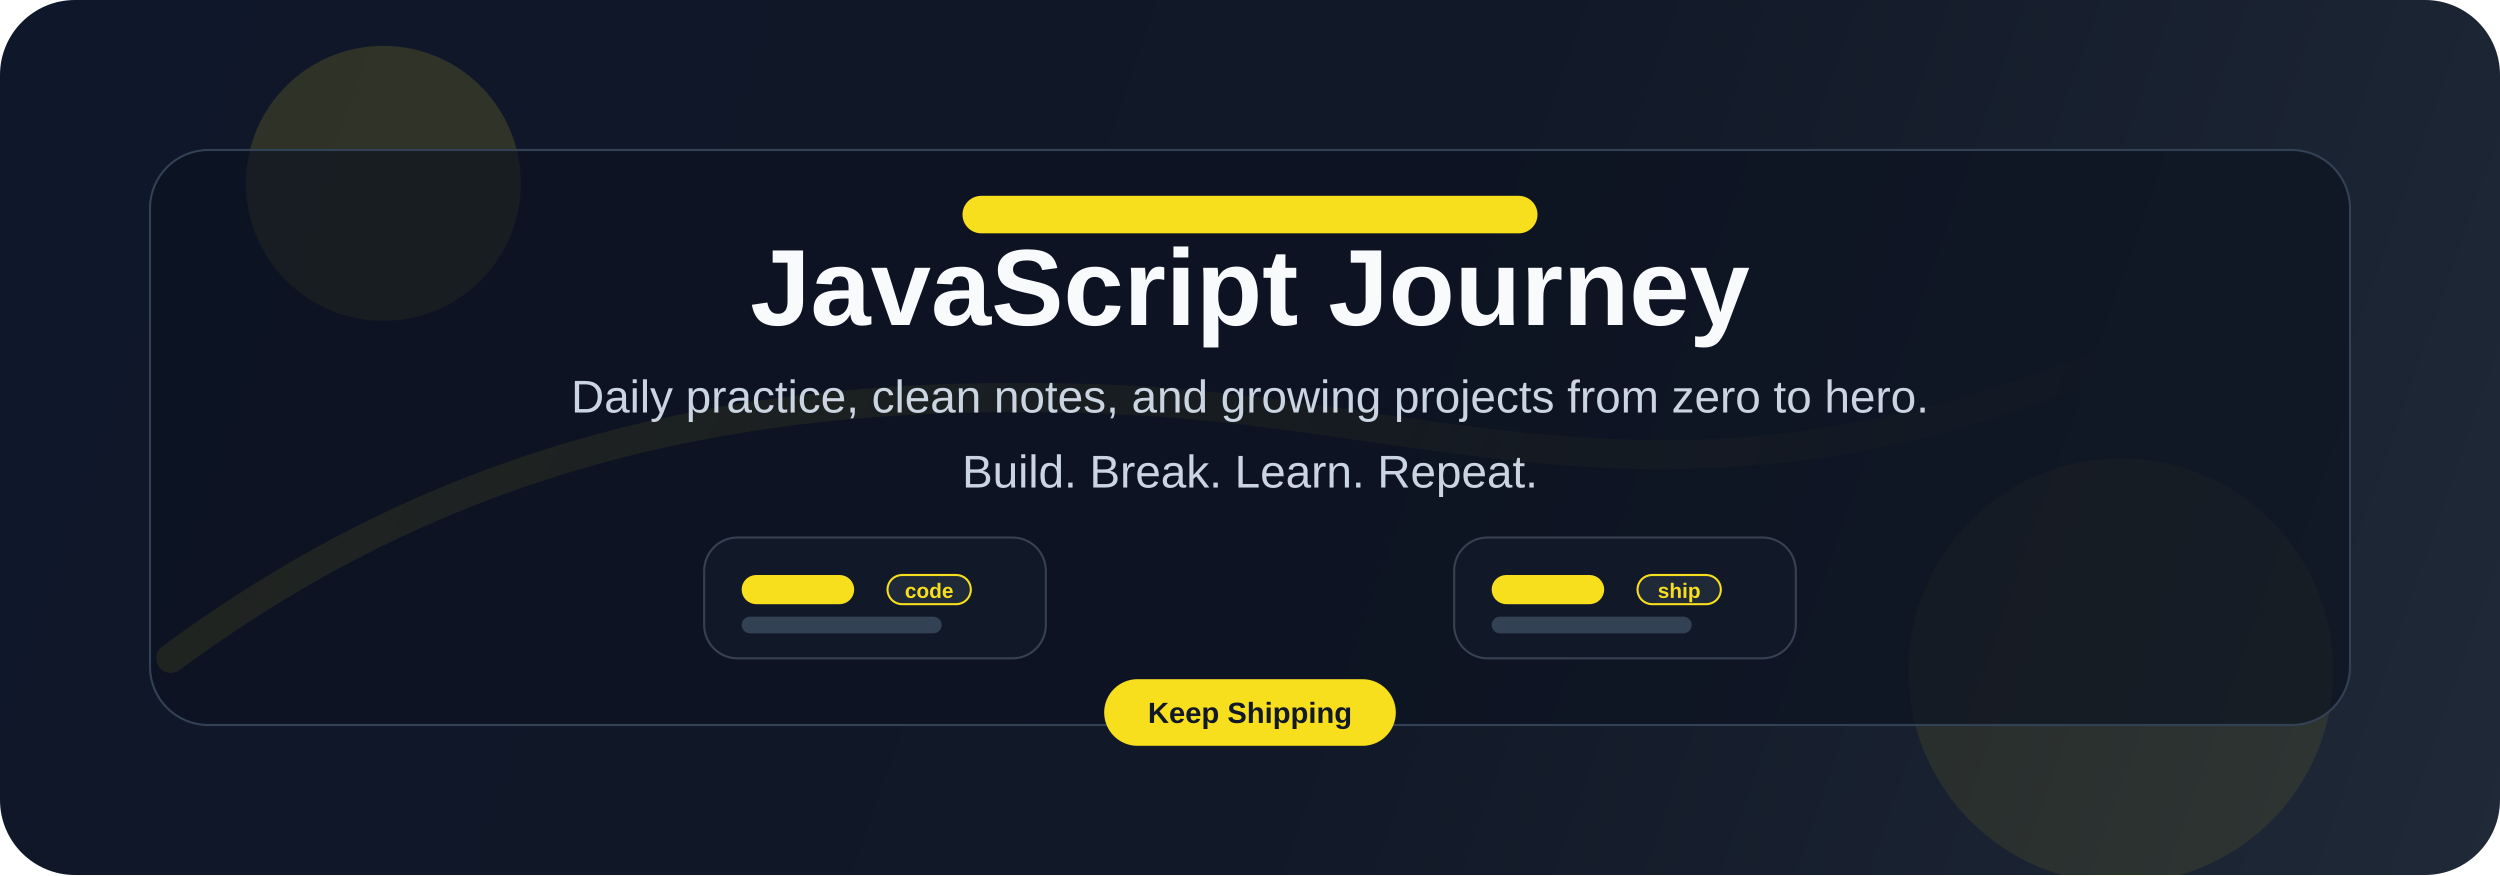
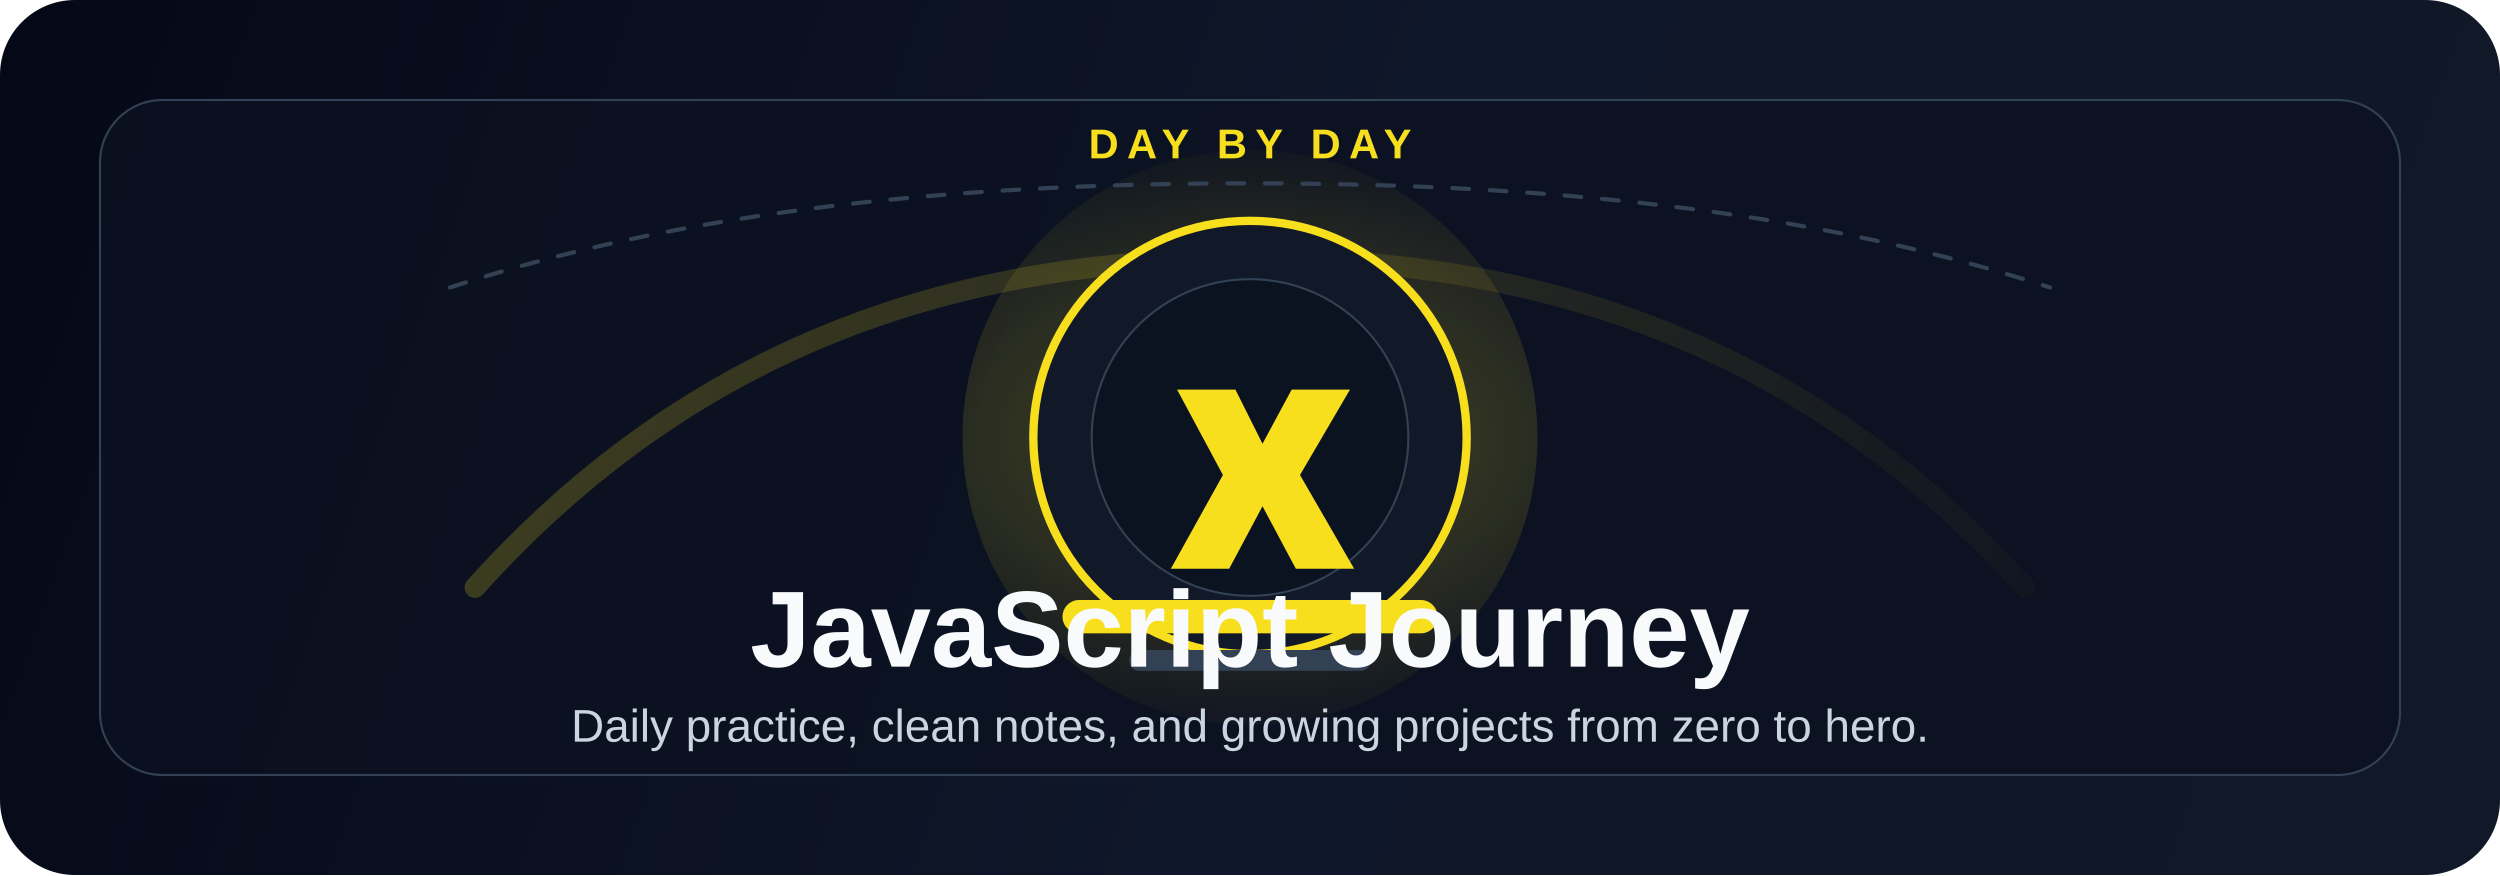
<svg xmlns="http://www.w3.org/2000/svg" width="1200" height="420" viewBox="0 0 1200 420" fill="none">
  <defs>
    <linearGradient id="bg" x1="0" y1="0" x2="1200" y2="420" gradientUnits="userSpaceOnUse">
-       <stop stop-color="#0F172A" />
-       <stop offset="0.55" stop-color="#111827" />
-       <stop offset="1" stop-color="#1F2937" />
+       <stop stop-color="#050816" />
+       <stop offset="0.52" stop-color="#0F172A" />
+       <stop offset="1" stop-color="#111827" />
    </linearGradient>
-     <linearGradient id="glow" x1="160" y1="54" x2="1040" y2="366" gradientUnits="userSpaceOnUse">
-       <stop stop-color="#F7DF1E" stop-opacity="0.25" />
+     <radialGradient id="halo" cx="0" cy="0" r="1" gradientUnits="userSpaceOnUse" gradientTransform="translate(600 210) scale(250 150)">
+       <stop stop-color="#F7DF1E" stop-opacity="0.28" />
      <stop offset="1" stop-color="#F7DF1E" stop-opacity="0" />
+     </radialGradient>
+     <linearGradient id="line" x1="260" y1="60" x2="940" y2="360" gradientUnits="userSpaceOnUse">
+       <stop stop-color="#F7DF1E" stop-opacity="0.22" />
+       <stop offset="1" stop-color="#F7DF1E" stop-opacity="0.02" />
    </linearGradient>
  </defs>
  <rect width="1200" height="420" rx="36" fill="url(#bg)" />
-   <circle cx="184" cy="88" r="66" fill="#F7DF1E" fill-opacity="0.14" />
-   <circle cx="1018" cy="322" r="102" fill="#F7DF1E" fill-opacity="0.08" />
-   <path d="M82 316C220 214 366 184 540 192C710 200 832 270 1080 142" stroke="url(#glow)" stroke-width="14" stroke-linecap="round" />
-   <rect x="72" y="72" width="1056" height="276" rx="28" fill="#0B1220" fill-opacity="0.65" stroke="#334155" />
-   <rect x="462" y="94" width="276" height="18" rx="9" fill="#F7DF1E" />
-   <text x="600" y="156" text-anchor="middle" font-family="Arial, Helvetica, sans-serif" font-size="52" font-weight="800" fill="#F8FAFC">JavaScript Journey</text>
-   <text x="600" y="198" text-anchor="middle" font-family="Arial, Helvetica, sans-serif" font-size="22" font-weight="400" fill="#CBD5E1">Daily practice, clean notes, and growing projects from zero to hero.</text>
-   <text x="600" y="234" text-anchor="middle" font-family="Arial, Helvetica, sans-serif" font-size="22" font-weight="400" fill="#CBD5E1">Build. Break. Learn. Repeat.</text>
-   <g transform="translate(338 258)">
-     <rect x="0" y="0" width="164" height="58" rx="16" fill="#111827" stroke="#374151" />
-     <rect x="18" y="18" width="54" height="14" rx="7" fill="#F7DF1E" />
-     <rect x="18" y="38" width="96" height="8" rx="4" fill="#334155" />
-     <rect x="88" y="18" width="40" height="14" rx="7" fill="#1F2937" stroke="#F7DF1E" />
-     <text x="108" y="29" text-anchor="middle" font-family="Arial, Helvetica, sans-serif" font-size="10" font-weight="700" fill="#F7DF1E">code</text>
+   <rect x="48" y="48" width="1104" height="324" rx="30" fill="#0B1220" fill-opacity="0.82" stroke="#334155" />
+   <circle cx="600" cy="210" r="138" fill="url(#halo)" />
+   <path d="M228 282C334 164 462 124 600 124C738 124 866 164 972 282" stroke="url(#line)" stroke-width="10" stroke-linecap="round" />
+   <path d="M216 138C320 104 444 88 600 88C756 88 880 104 984 138" stroke="#334155" stroke-width="2" stroke-dasharray="8 10" stroke-linecap="round" />
+   <g transform="translate(454 92)">
+     <circle cx="146" cy="118" r="104" fill="#111827" stroke="#F7DF1E" stroke-width="4" />
+     <circle cx="146" cy="118" r="76" fill="#0B1220" stroke="#334155" />
+     <path d="M111 95H139L152 121L166 95H194L170 136L196 181H168L152 151L136 181H108L133 136L111 95Z" fill="#F7DF1E" />
+     <rect x="56" y="196" width="180" height="16" rx="8" fill="#F7DF1E" />
+     <rect x="88" y="220" width="116" height="10" rx="5" fill="#334155" />
  </g>
-   <g transform="translate(698 258)">
-     <rect x="0" y="0" width="164" height="58" rx="16" fill="#111827" stroke="#374151" />
-     <rect x="18" y="18" width="54" height="14" rx="7" fill="#F7DF1E" />
-     <rect x="18" y="38" width="96" height="8" rx="4" fill="#334155" />
-     <rect x="88" y="18" width="40" height="14" rx="7" fill="#1F2937" stroke="#F7DF1E" />
-     <text x="108" y="29" text-anchor="middle" font-family="Arial, Helvetica, sans-serif" font-size="10" font-weight="700" fill="#F7DF1E">ship</text>
-   </g>
-   <rect x="530" y="326" width="140" height="32" rx="16" fill="#F7DF1E" />
-   <text x="600" y="347" text-anchor="middle" font-family="Arial, Helvetica, sans-serif" font-size="14" font-weight="800" fill="#111827">Keep Shipping</text>
+   <text x="600" y="76" text-anchor="middle" font-family="Arial, Helvetica, sans-serif" font-size="20" font-weight="700" fill="#F7DF1E" letter-spacing="4">DAY BY DAY</text>
+   <text x="600" y="320" text-anchor="middle" font-family="Arial, Helvetica, sans-serif" font-size="52" font-weight="800" fill="#F8FAFC">JavaScript Journey</text>
+   <text x="600" y="356" text-anchor="middle" font-family="Arial, Helvetica, sans-serif" font-size="22" font-weight="400" fill="#CBD5E1">Daily practice, clean notes, and growing projects from zero to hero.</text>
</svg>
